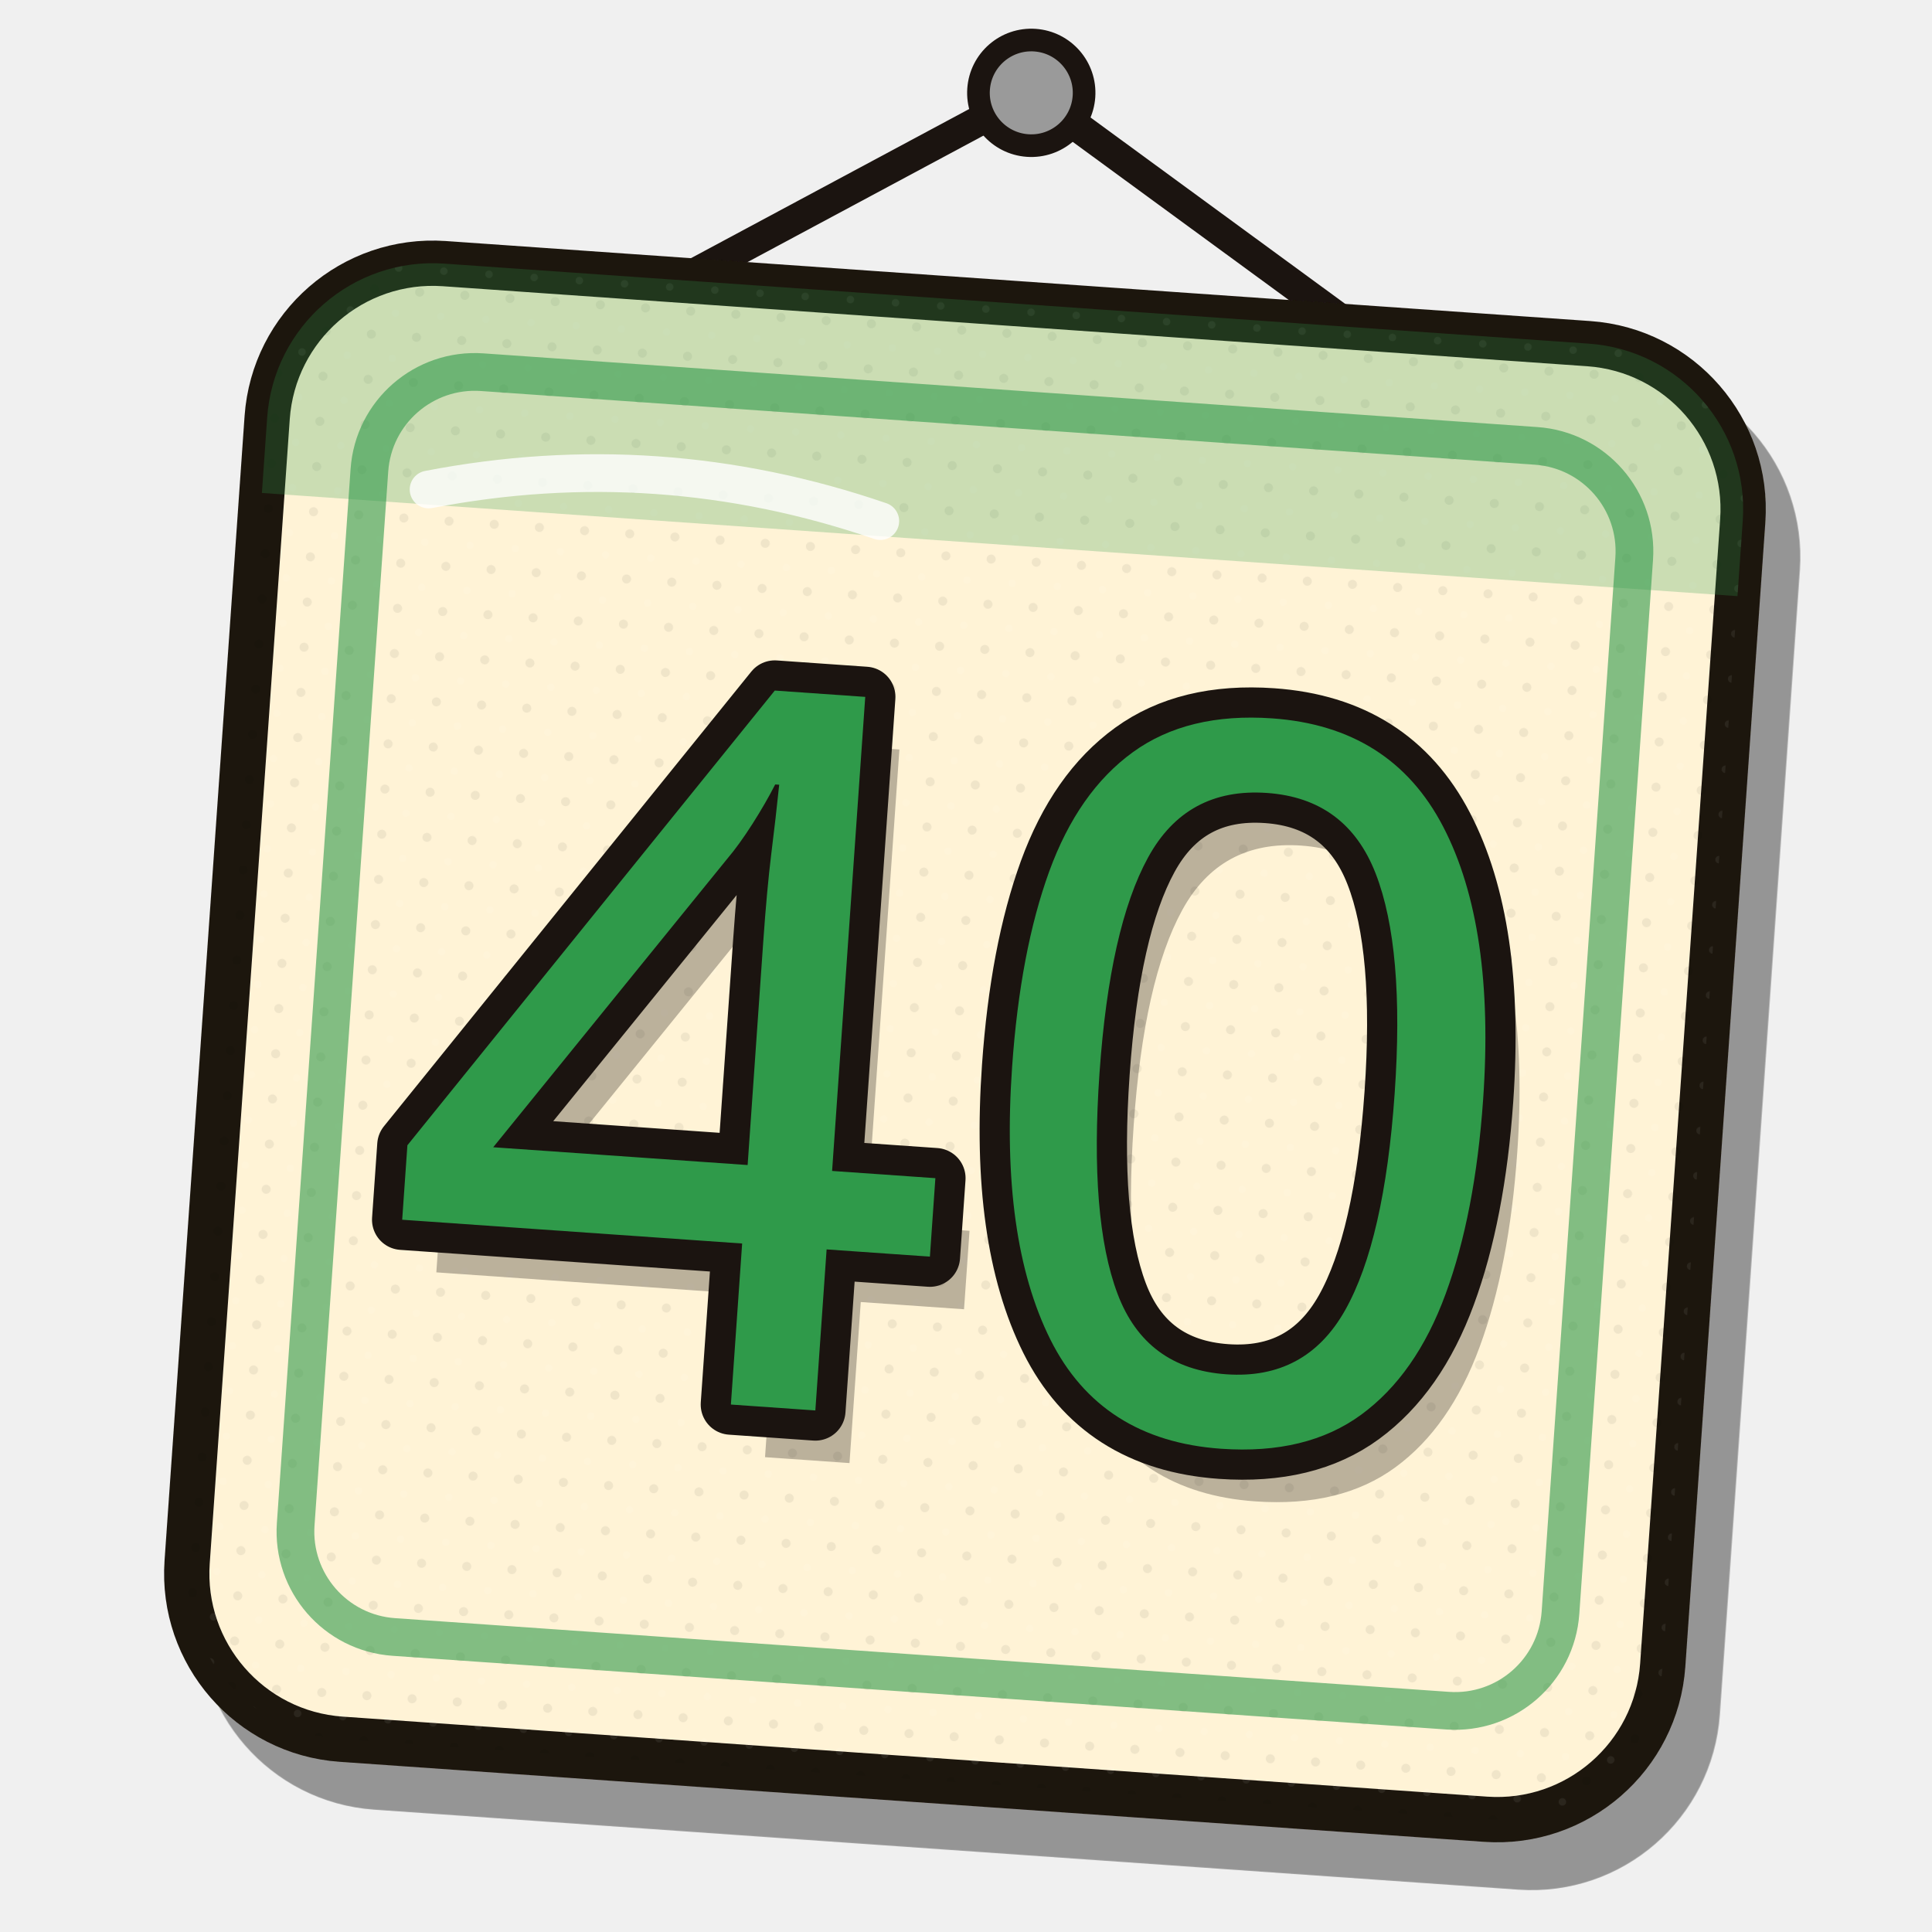
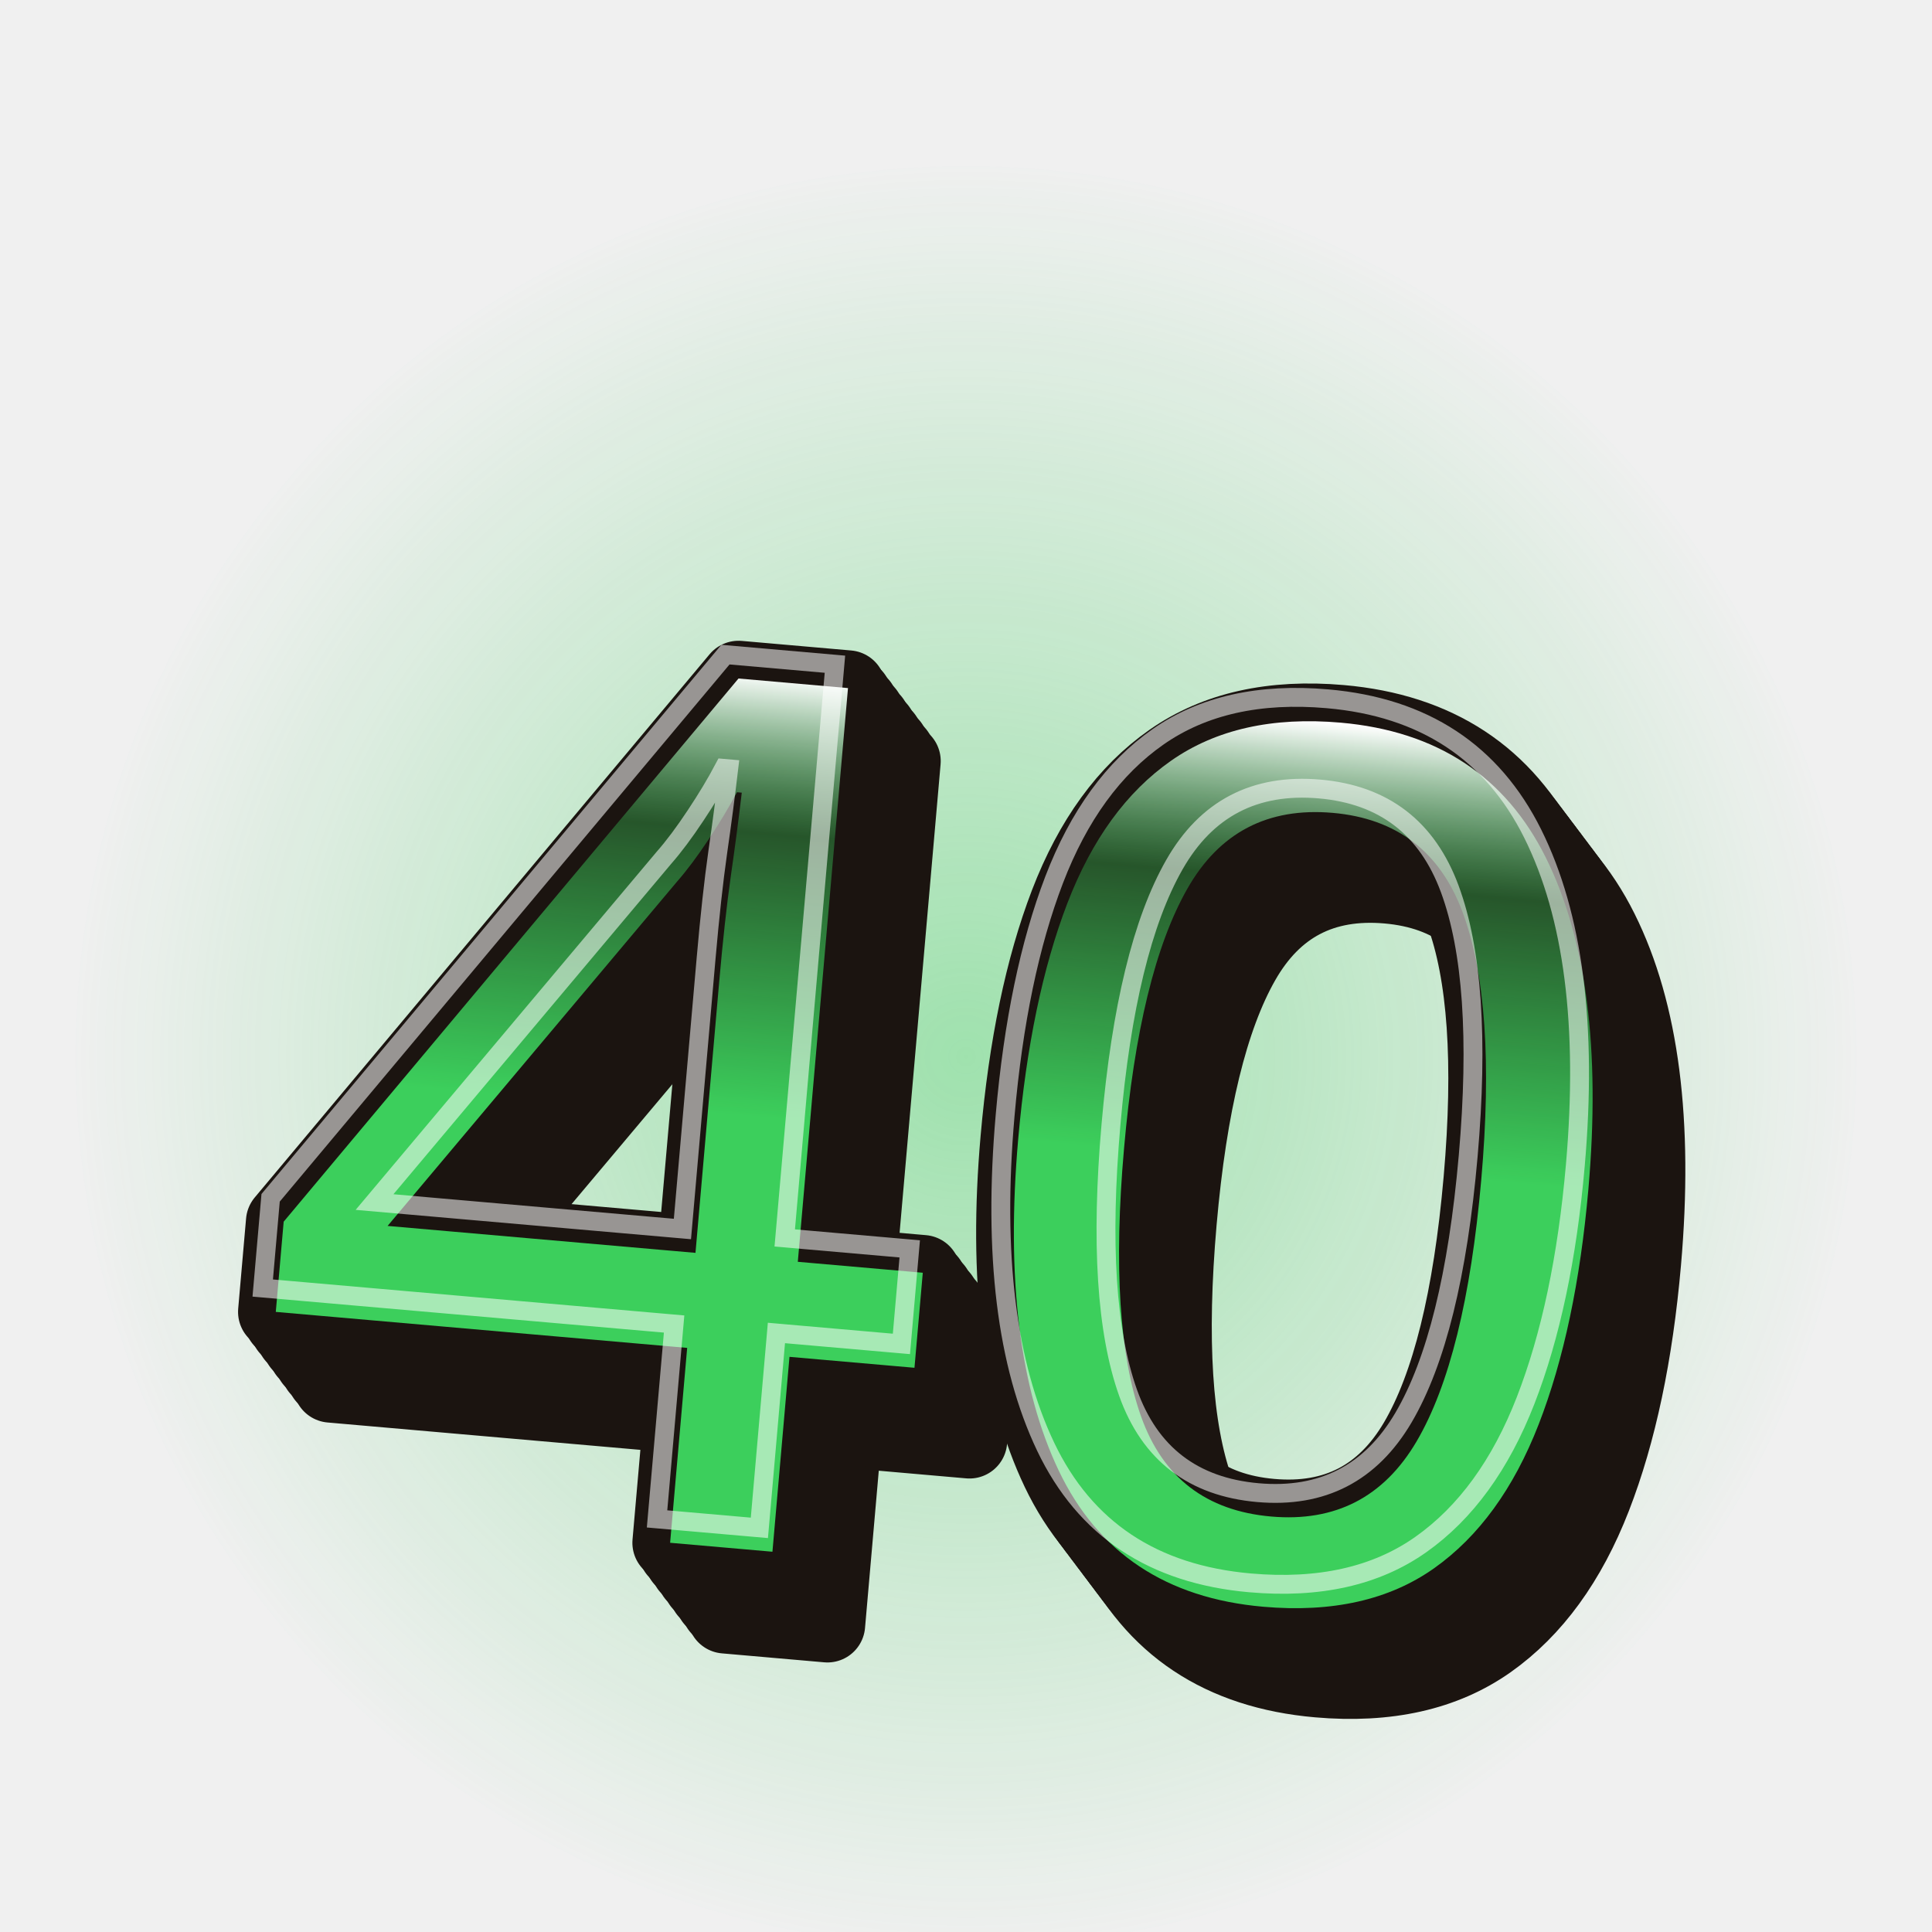
<svg xmlns="http://www.w3.org/2000/svg" width="256" height="256" viewBox="0 0 256 256">
  <style>.lg{font-family:'Luckiest Guy',sans-serif}.li{font-family:'Lilita One',sans-serif}</style>
  <defs>
    <linearGradient id="gold" x1="0" y1="0" x2="0" y2="1">
      <stop offset="0" stop-color="#fff2a8" />
      <stop offset=".45" stop-color="#ffc83a" />
      <stop offset="1" stop-color="#e08a12" />
    </linearGradient>
    <linearGradient id="goldText" x1="0" y1="0" x2="0" y2="1">
      <stop offset="0" stop-color="#fff7c2" />
      <stop offset=".5" stop-color="#ffd23f" />
      <stop offset=".51" stop-color="#ffb21e" />
      <stop offset="1" stop-color="#f47d12" />
    </linearGradient>
    <radialGradient id="ballG" cx=".38" cy=".32" r=".8">
      <stop offset="0" stop-color="#fbffb0" />
      <stop offset=".55" stop-color="#d9ef3b" />
      <stop offset="1" stop-color="#a9c21c" />
    </radialGradient>
    <pattern id="dots" width="9" height="9" patternUnits="userSpaceOnUse">
      <circle cx="4.5" cy="4.5" r="1.6" fill="#000" opacity=".16" />
    </pattern>
    <pattern id="dotsL" width="9" height="9" patternUnits="userSpaceOnUse">
      <circle cx="4.5" cy="4.5" r="1.6" fill="#fff" opacity=".18" />
    </pattern>
    <pattern id="grain" width="6" height="6" patternUnits="userSpaceOnUse">
      <circle cx="1" cy="2" r=".6" fill="#000" opacity=".06" />
      <circle cx="4" cy="5" r=".5" fill="#fff" opacity=".07" />
    </pattern>
    <filter id="comic" x="-20%" y="-20%" width="150%" height="150%">
      <feOffset dx="5" dy="6" in="SourceAlpha" result="o" />
      <feFlood flood-color="#000" flood-opacity=".38" />
      <feComposite in2="o" operator="in" result="s" />
      <feMerge>
        <feMergeNode in="s" />
        <feMergeNode in="SourceGraphic" />
      </feMerge>
    </filter>
  </defs>
-   <g transform="rotate(4 128 136)">
-     <path d="M128,12 L74,46 M128,12 L182,46" stroke="#1b1410" stroke-width="4" />
-     <circle cx="128" cy="12" r="7" fill="#9a9a9a" stroke="#1b1410" stroke-width="3" stroke-linejoin="round" stroke-linecap="round" />
-     <g filter="url(#comic)">
-       <rect x="30" y="40" width="196" height="196" rx="22" fill="#fff3d6" stroke="#1b1410" stroke-width="6" stroke-linejoin="round" stroke-linecap="round" />
-     </g>
-     <rect x="30" y="40" width="196" height="196" rx="22" fill="url(#grain)" />
-     <path d="M30,62 a22,22 0 0 1 22,-22 h152 a22,22 0 0 1 22,22 v10 h-196Z" fill="#2f9a4a" opacity=".25" />
-     <rect x="44" y="54" width="168" height="168" rx="14" fill="none" stroke="#2f9a4a" stroke-width="5" opacity=".6" />
-     <text x="133" y="194.8" text-anchor="middle" class="lg" font-size="132" fill="#1b1410" opacity=".3">40</text>
-     <text x="128" y="188.16" text-anchor="middle" class="lg" font-size="132" fill="#2f9a4a" stroke="#1b1410" stroke-width="8" stroke-linejoin="round" paint-order="stroke">40</text>
-     <path d="M52,70 q30,-8 60,0" stroke="#fff" stroke-width="5" stroke-linecap="round" opacity=".8" fill="none" />
+   <linearGradient id="n40" x1="0" y1="0" x2="0" y2="1">
+     <stop offset="0" stop-color="#ffffff" />
+     <stop offset=".18" stop-color="#3ccf5c" stop-opacity=".35" />
+     <stop offset=".5" stop-color="#3ccf5c" />
+     <stop offset="1" stop-color="#3ccf5c" />
+   </linearGradient>
+   <radialGradient id="gn40" cx=".5" cy=".5" r=".5">
+     <stop offset="0" stop-color="#3ccf5c" stop-opacity=".45" />
+     <stop offset="1" stop-color="#3ccf5c" stop-opacity="0" />
+   </radialGradient>
+   <circle cx="128" cy="140" r="118" fill="url(#gn40)" />
+   <g transform="rotate(5 128 140)">
+     <text x="136.1" y="216.6" text-anchor="middle" class="lg" font-size="160" fill="#1b1410" stroke="#1b1410" stroke-width="10" stroke-linejoin="round">40</text>
+     <text x="135.2" y="215.6" text-anchor="middle" class="lg" font-size="160" fill="#1b1410" stroke="#1b1410" stroke-width="10" stroke-linejoin="round">40</text>
+     <text x="134.3" y="214.6" text-anchor="middle" class="lg" font-size="160" fill="#1b1410" stroke="#1b1410" stroke-width="10" stroke-linejoin="round">40</text>
+     <text x="133.4" y="213.6" text-anchor="middle" class="lg" font-size="160" fill="#1b1410" stroke="#1b1410" stroke-width="10" stroke-linejoin="round">40</text>
+     <text x="132.5" y="212.6" text-anchor="middle" class="lg" font-size="160" fill="#1b1410" stroke="#1b1410" stroke-width="10" stroke-linejoin="round">40</text>
+     <text x="131.6" y="211.6" text-anchor="middle" class="lg" font-size="160" fill="#1b1410" stroke="#1b1410" stroke-width="10" stroke-linejoin="round">40</text>
+     <text x="130.7" y="210.6" text-anchor="middle" class="lg" font-size="160" fill="#1b1410" stroke="#1b1410" stroke-width="10" stroke-linejoin="round">40</text>
+     <text x="129.8" y="209.6" text-anchor="middle" class="lg" font-size="160" fill="#1b1410" stroke="#1b1410" stroke-width="10" stroke-linejoin="round">40</text>
+     <text x="128.9" y="208.6" text-anchor="middle" class="lg" font-size="160" fill="#1b1410" stroke="#1b1410" stroke-width="10" stroke-linejoin="round">40</text>
+     <text x="128" y="207.6" text-anchor="middle" class="lg" font-size="160" fill="url(#n40)" stroke="#1b1410" stroke-width="10" stroke-linejoin="round" paint-order="stroke">40</text>
+     <text x="128" y="207.6" text-anchor="middle" class="lg" font-size="160" fill="none" stroke="#fff" stroke-width="2.5" opacity=".55" transform="translate(-2 -3)">40</text>
  </g>
</svg>
